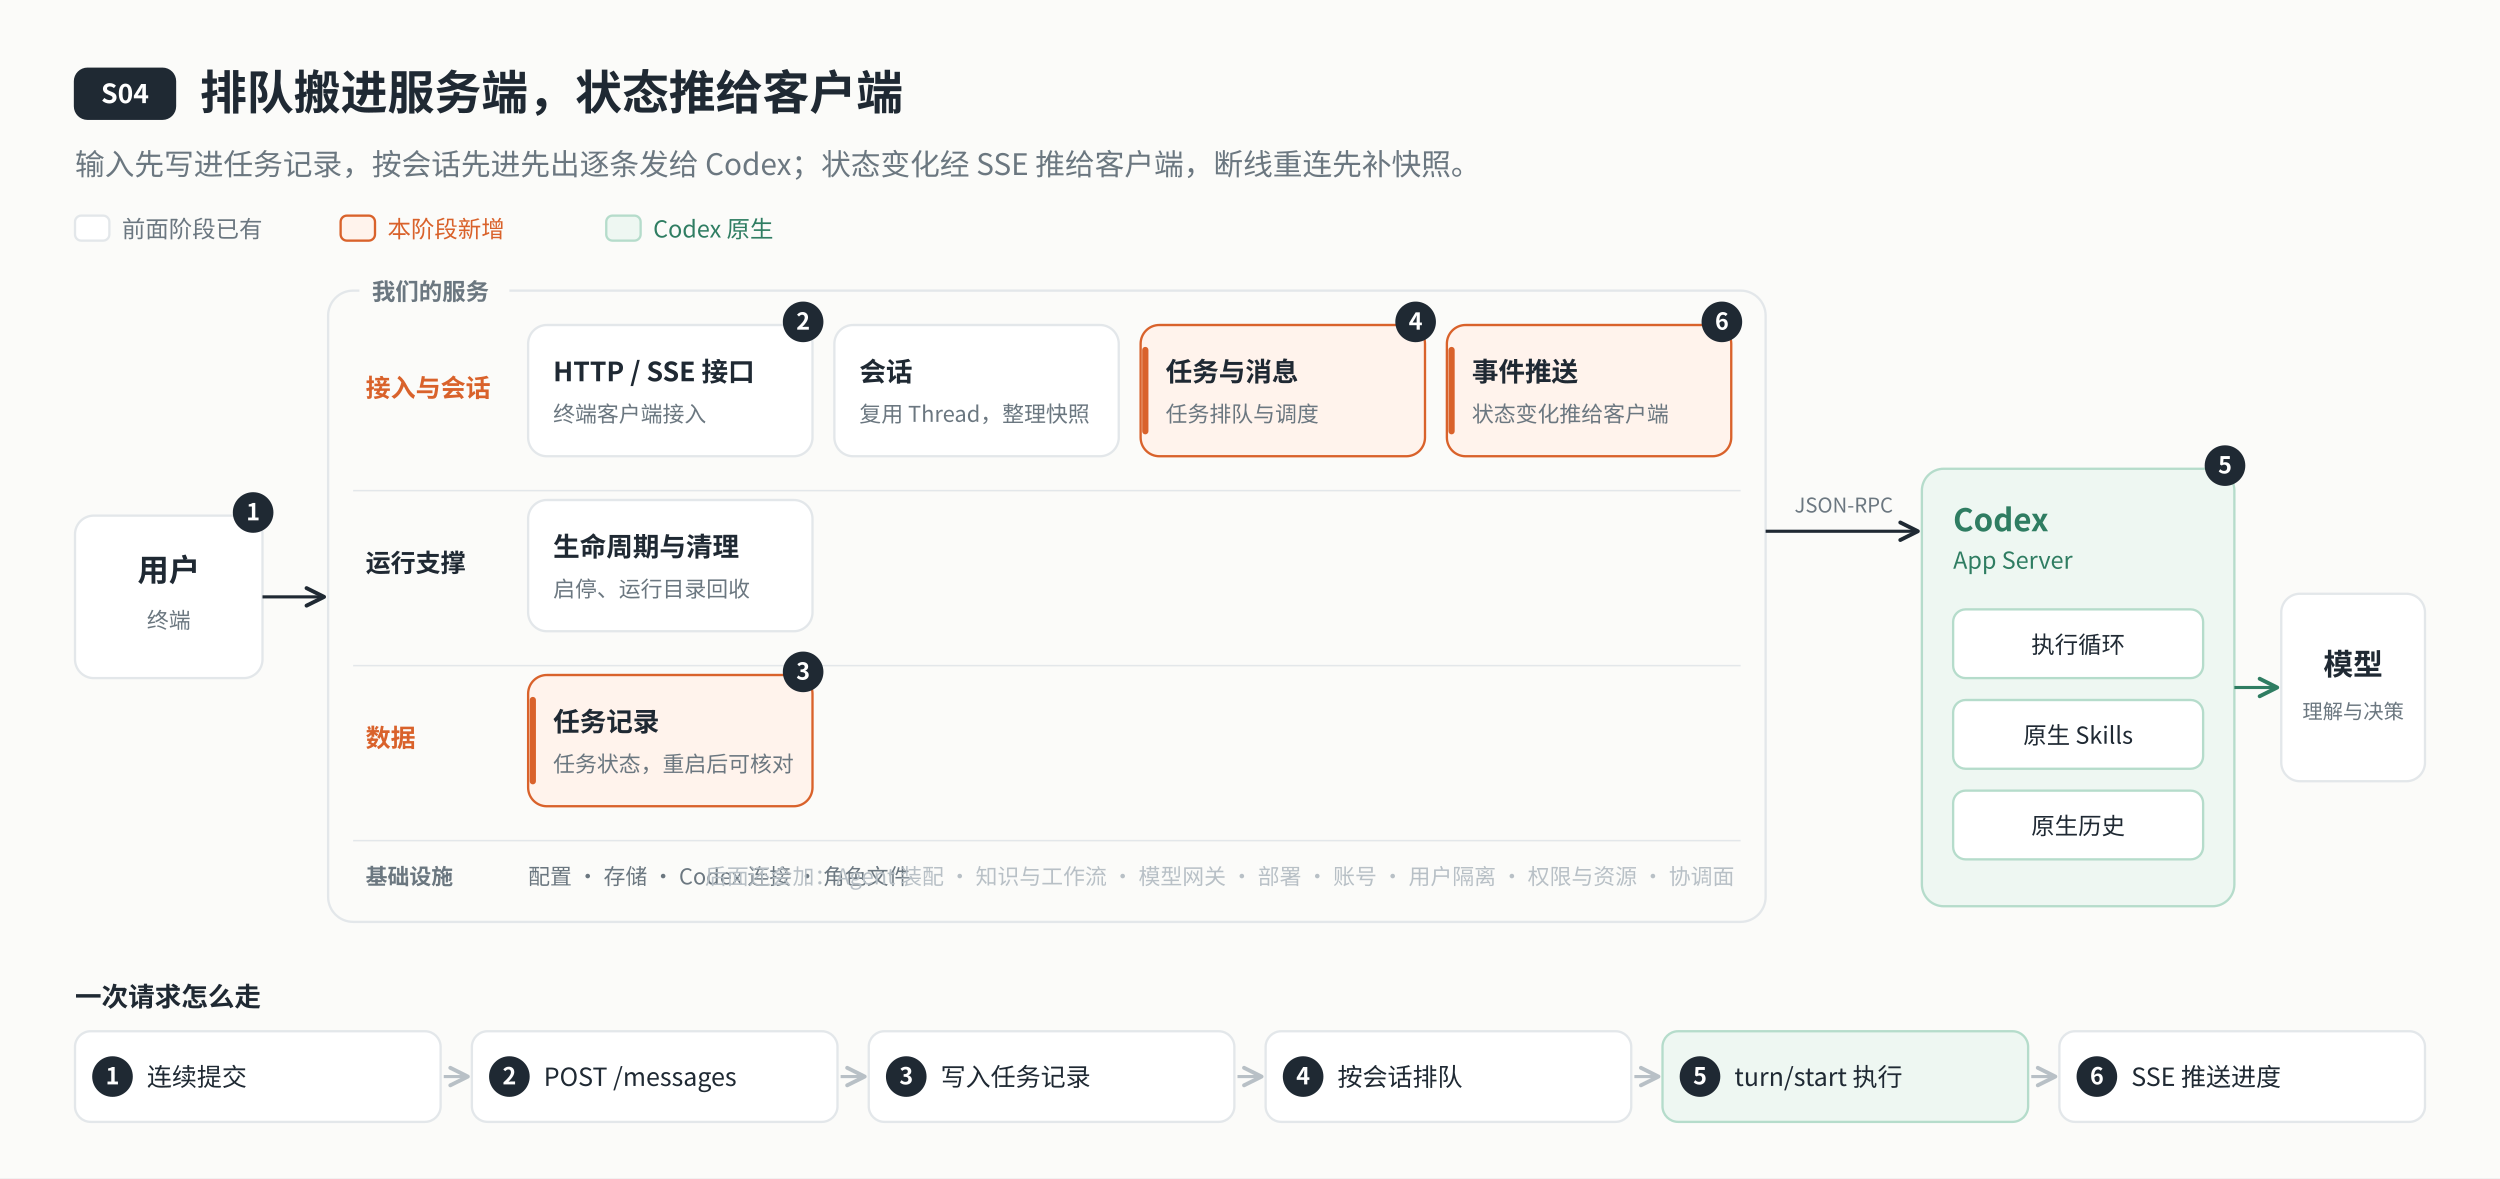
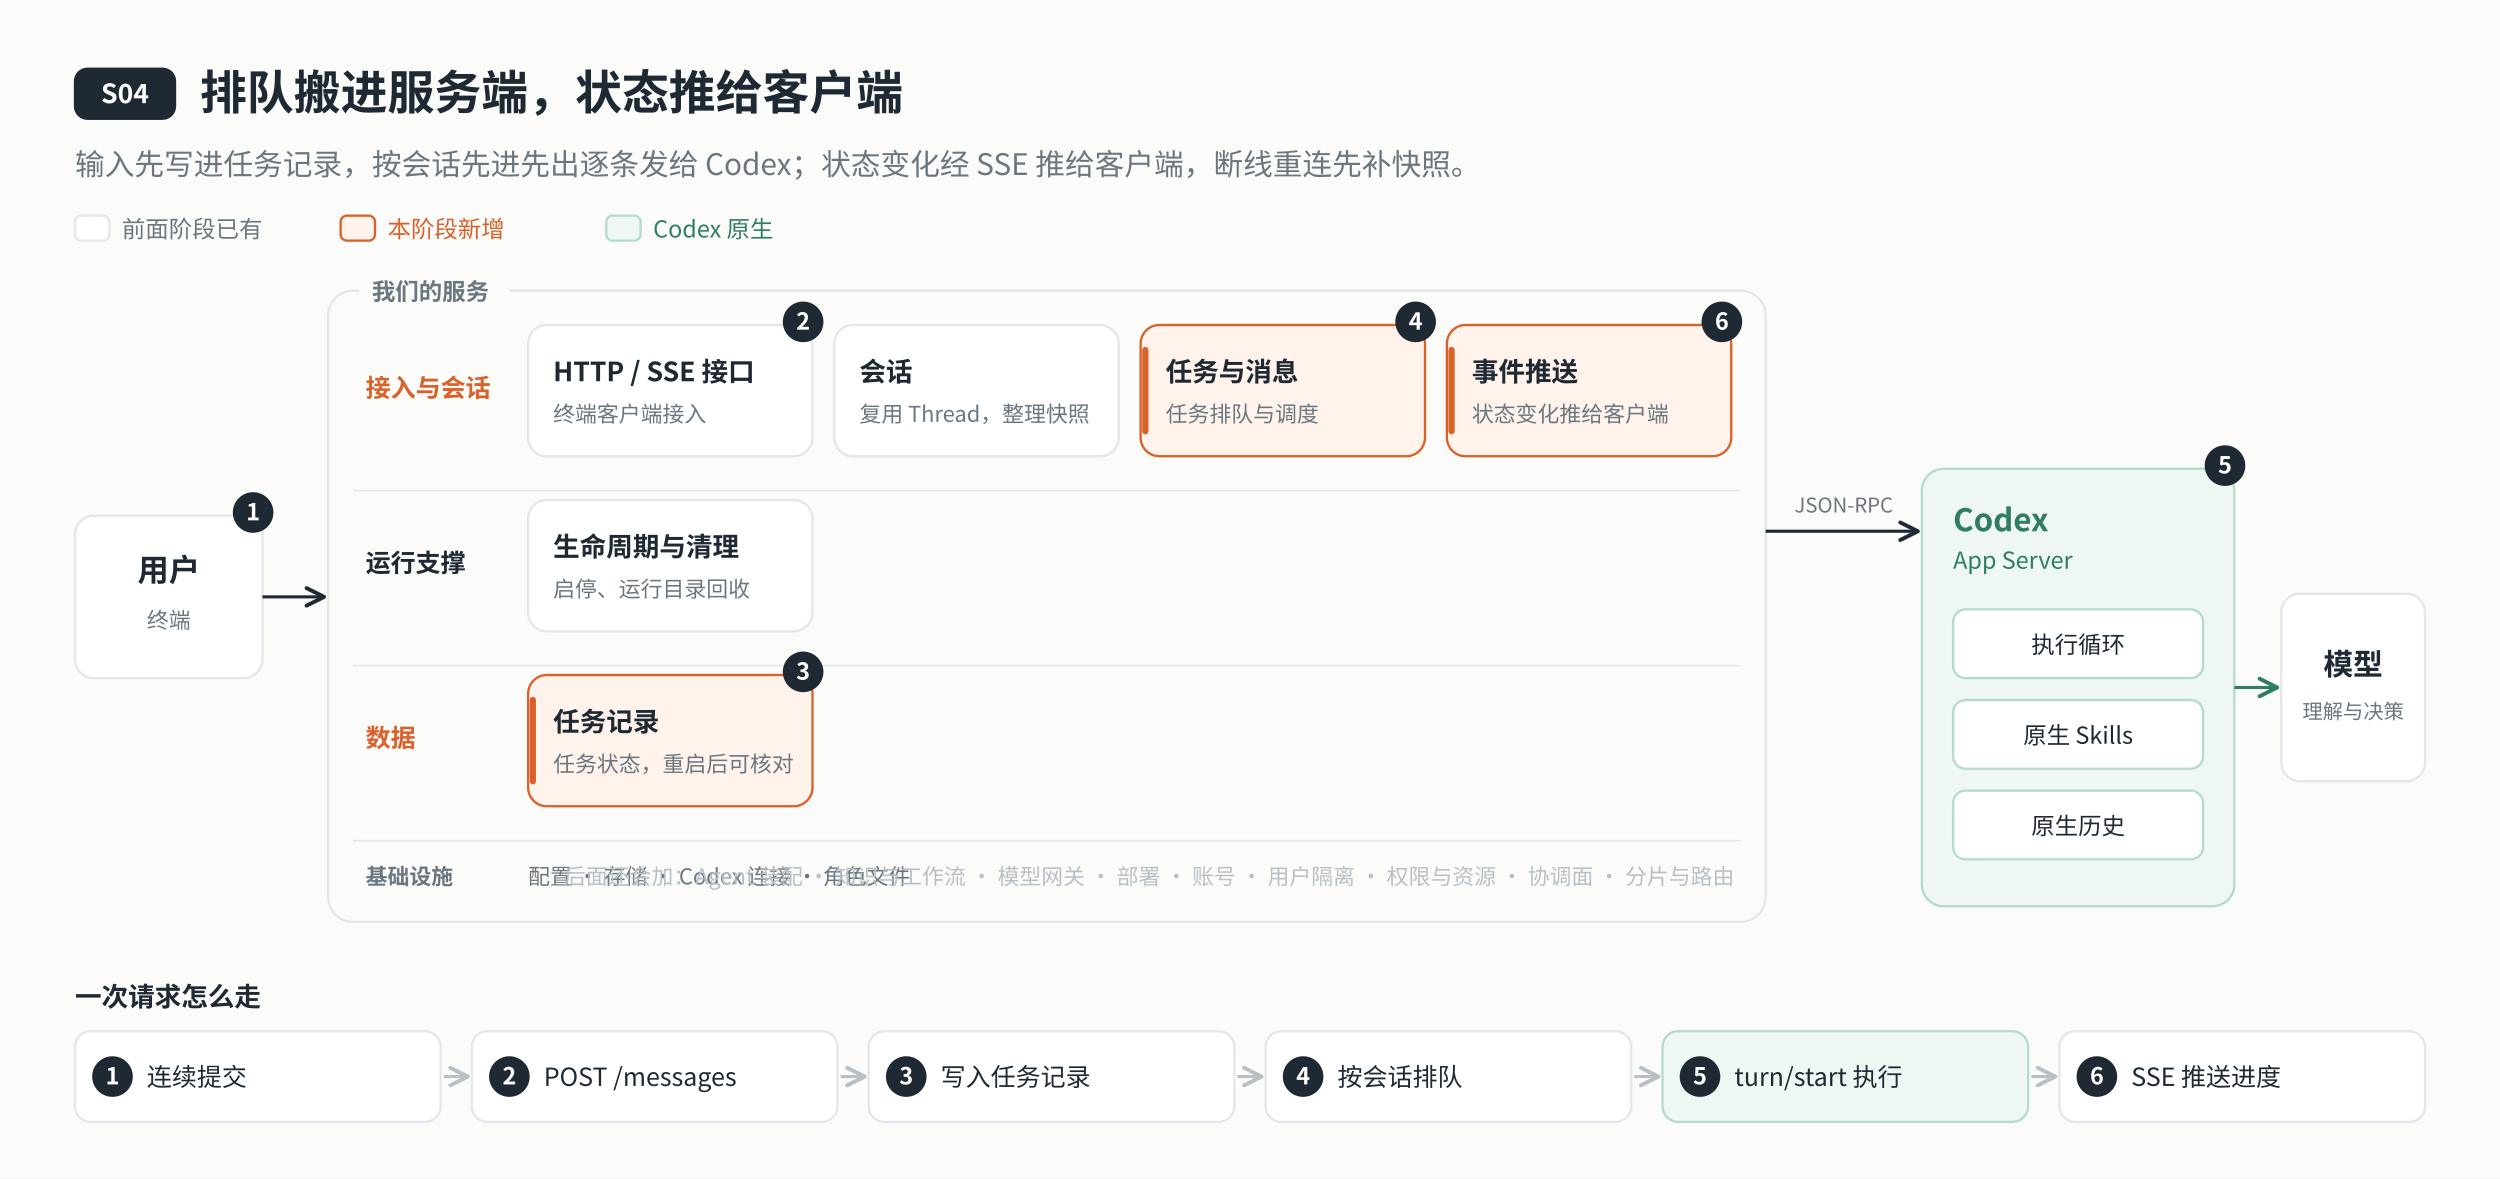
<svg xmlns="http://www.w3.org/2000/svg" width="1600" height="754" viewBox="0 0 1600 754" role="img" aria-labelledby="title desc">
  <defs>
    <marker id="mB8C0C6" viewBox="0 0 10 10" refX="8" refY="5" markerWidth="7" markerHeight="7" orient="auto-start-reverse">
      <path d="M1 1 L9 5 L1 9" fill="none" stroke="#B8C0C6" stroke-width="1.8" stroke-linecap="round" stroke-linejoin="round" />
    </marker>
    <marker id="m1F2933" viewBox="0 0 10 10" refX="8" refY="5" markerWidth="7" markerHeight="7" orient="auto-start-reverse">
      <path d="M1 1 L9 5 L1 9" fill="none" stroke="#1F2933" stroke-width="1.8" stroke-linecap="round" stroke-linejoin="round" />
    </marker>
    <marker id="m2F7D62" viewBox="0 0 10 10" refX="8" refY="5" markerWidth="7" markerHeight="7" orient="auto-start-reverse">
      <path d="M1 1 L9 5 L1 9" fill="none" stroke="#2F7D62" stroke-width="1.8" stroke-linecap="round" stroke-linejoin="round" />
    </marker>
  </defs>
  <g font-family="PingFang SC, Microsoft YaHei, Noto Sans CJK SC, sans-serif">
    <rect x="0" y="0" width="1600" height="754" fill="#FBFBF9" />
    <rect x="48" y="44" width="64" height="32" rx="8" fill="#1F2933" stroke="#1F2933" stroke-width="1.5" />
    <text x="80" y="66" font-size="17" fill="#fff" font-weight="700" text-anchor="middle">S04</text>
    <text x="128" y="70" font-size="30" fill="#1F2933" font-weight="700" text-anchor="start">排队搬进服务端，状态推给客户端</text>
    <text x="48" y="112" font-size="19" fill="#6B7780" font-weight="400" text-anchor="start">输入先写进任务记录，按会话先进先出逐条发给 Codex；状态变化经 SSE 推给客户端，断线重连先补快照。</text>
    <rect x="48" y="138" width="22" height="16" rx="4" fill="#FFFFFF" stroke="#E3E7EA" stroke-width="1.5" />
    <text x="78" y="152" font-size="15" fill="#6B7780" font-weight="400" text-anchor="start">前面阶段已有</text>
    <rect x="218" y="138" width="22" height="16" rx="4" fill="#FFF3EC" stroke="#D9622B" stroke-width="1.5" />
    <text x="248" y="152" font-size="15" fill="#D9622B" font-weight="400" text-anchor="start">本阶段新增</text>
    <rect x="388" y="138" width="22" height="16" rx="4" fill="#EEF7F2" stroke="#B5DCCB" stroke-width="1.5" />
    <text x="418" y="152" font-size="15" fill="#2F7D62" font-weight="400" text-anchor="start">Codex 原生</text>
    <rect x="48" y="330" width="120" height="104" rx="12" fill="#FFFFFF" stroke="#E3E7EA" stroke-width="1.5" />
    <text x="108" y="372" font-size="20" fill="#1F2933" font-weight="600" text-anchor="middle">用户</text>
    <text x="108" y="402" font-size="14" fill="#6B7780" font-weight="400" text-anchor="middle">终端</text>
    <rect x="210" y="186" width="920" height="404" rx="16" fill="none" stroke="#E3E7EA" stroke-width="1.5" />
    <rect x="230" y="175" width="96" height="22" fill="#FBFBF9" />
    <text x="238" y="192" font-size="15" fill="#6B7780" font-weight="600" text-anchor="start">我们的服务</text>
    <text x="234" y="254" font-size="16" fill="#D9622B" font-weight="600" text-anchor="start">接入与会话</text>
    <rect x="338" y="208" width="182" height="84" rx="12" fill="#FFFFFF" stroke="#E3E7EA" stroke-width="1.5" />
    <text x="354" y="244" font-size="17" fill="#1F2933" font-weight="600" text-anchor="start">HTTP / SSE 接口</text>
    <text x="354" y="270" font-size="14" fill="#6B7780" font-weight="400" text-anchor="start">终端客户端接入</text>
    <rect x="534" y="208" width="182" height="84" rx="12" fill="#FFFFFF" stroke="#E3E7EA" stroke-width="1.5" />
    <text x="550" y="244" font-size="17" fill="#1F2933" font-weight="600" text-anchor="start">会话</text>
    <text x="550" y="270" font-size="14" fill="#6B7780" font-weight="400" text-anchor="start">复用 Thread，整理快照</text>
    <rect x="730" y="208" width="182" height="84" rx="12" fill="#FFF3EC" stroke="#D9622B" stroke-width="1.5" />
    <rect x="731" y="222" width="4" height="56" rx="2" fill="#D9622B" />
    <text x="746" y="244" font-size="17" fill="#1F2933" font-weight="600" text-anchor="start">任务与消息</text>
    <text x="746" y="270" font-size="14" fill="#6B7780" font-weight="400" text-anchor="start">任务排队与调度</text>
    <rect x="926" y="208" width="182" height="84" rx="12" fill="#FFF3EC" stroke="#D9622B" stroke-width="1.5" />
    <rect x="927" y="222" width="4" height="56" rx="2" fill="#D9622B" />
    <text x="942" y="244" font-size="17" fill="#1F2933" font-weight="600" text-anchor="start">事件推送</text>
    <text x="942" y="270" font-size="14" fill="#6B7780" font-weight="400" text-anchor="start">状态变化推给客户端</text>
    <text x="234" y="366" font-size="16" fill="#1F2933" font-weight="600" text-anchor="start">运行支撑</text>
    <line x1="226" y1="314" x2="1114" y2="314" stroke="#E3E7EA" stroke-width="1" />
    <rect x="338" y="320" width="182" height="84" rx="12" fill="#FFFFFF" stroke="#E3E7EA" stroke-width="1.5" />
    <text x="354" y="356" font-size="17" fill="#1F2933" font-weight="600" text-anchor="start">生命周期与清理</text>
    <text x="354" y="382" font-size="14" fill="#6B7780" font-weight="400" text-anchor="start">启停、运行目录回收</text>
    <text x="234" y="478" font-size="16" fill="#D9622B" font-weight="600" text-anchor="start">数据</text>
    <line x1="226" y1="426" x2="1114" y2="426" stroke="#E3E7EA" stroke-width="1" />
    <rect x="338" y="432" width="182" height="84" rx="12" fill="#FFF3EC" stroke="#D9622B" stroke-width="1.5" />
    <rect x="339" y="446" width="4" height="56" rx="2" fill="#D9622B" />
    <text x="354" y="468" font-size="17" fill="#1F2933" font-weight="600" text-anchor="start">任务记录</text>
    <text x="354" y="494" font-size="14" fill="#6B7780" font-weight="400" text-anchor="start">任务状态，重启后可核对</text>
    <line x1="226" y1="538" x2="1114" y2="538" stroke="#E3E7EA" stroke-width="1" />
    <text x="234" y="566" font-size="14" fill="#6B7780" font-weight="600" text-anchor="start">基础设施</text>
    <text x="338" y="566" font-size="14" fill="#6B7780" font-weight="400" text-anchor="start">配置 · 存储 · Codex 连接 · 角色文件</text>
-     <text x="1110" y="566" font-size="14" fill="#B8C0C6" font-weight="400" text-anchor="end">后面还会加：Agent 装配 · 知识与工作流 · 模型网关 · 部署 · 账号 · 用户隔离 · 权限与资源 · 协调面</text>
+     <text x="1110" y="566" font-size="14" fill="#B8C0C6" font-weight="400" text-anchor="end">后面还会加：Agent 装配 · 知识与工作流 · 模型网关 · 部署 · 账号 · 用户隔离 · 权限与资源 · 协调面 · 分片与路由</text>
    <rect x="1230" y="300" width="200" height="280" rx="14" fill="#EEF7F2" stroke="#B5DCCB" stroke-width="1.5" />
    <text x="1250" y="340" font-size="20" fill="#2F7D62" font-weight="700" text-anchor="start">Codex</text>
    <text x="1250" y="364" font-size="15" fill="#2F7D62" font-weight="400" text-anchor="start">App Server</text>
    <rect x="1250" y="390" width="160" height="44" rx="8" fill="#FFFFFF" stroke="#B5DCCB" stroke-width="1.5" />
    <text x="1330" y="418" font-size="15" fill="#1F2933" font-weight="500" text-anchor="middle">执行循环</text>
    <rect x="1250" y="448" width="160" height="44" rx="8" fill="#FFFFFF" stroke="#B5DCCB" stroke-width="1.5" />
    <text x="1330" y="476" font-size="15" fill="#1F2933" font-weight="500" text-anchor="middle">原生 Skills</text>
    <rect x="1250" y="506" width="160" height="44" rx="8" fill="#FFFFFF" stroke="#B5DCCB" stroke-width="1.5" />
    <text x="1330" y="534" font-size="15" fill="#1F2933" font-weight="500" text-anchor="middle">原生历史</text>
    <rect x="1460" y="380" width="92" height="120" rx="12" fill="#FFFFFF" stroke="#E3E7EA" stroke-width="1.5" />
    <text x="1506" y="432" font-size="19" fill="#1F2933" font-weight="600" text-anchor="middle">模型</text>
    <text x="1506" y="460" font-size="13" fill="#6B7780" font-weight="400" text-anchor="middle">理解与决策</text>
    <path d="M168,382 L206,382" fill="none" stroke="#1F2933" stroke-width="2" marker-end="url(#m1F2933)" />
    <path d="M1130,340 L1226,340" fill="none" stroke="#1F2933" stroke-width="2" marker-end="url(#m1F2933)" />
    <text x="1180" y="328" font-size="13" fill="#6B7780" font-weight="500" text-anchor="middle">JSON-RPC</text>
    <path d="M1430,440 L1456,440" fill="none" stroke="#2F7D62" stroke-width="2" marker-end="url(#m2F7D62)" />
    <circle cx="162" cy="328" r="13" fill="#1F2933" />
    <text x="162" y="333" font-size="15" fill="#fff" font-weight="700" text-anchor="middle">1</text>
    <circle cx="514" cy="206" r="13" fill="#1F2933" />
    <text x="514" y="211" font-size="15" fill="#fff" font-weight="700" text-anchor="middle">2</text>
    <circle cx="514" cy="430" r="13" fill="#1F2933" />
    <text x="514" y="435" font-size="15" fill="#fff" font-weight="700" text-anchor="middle">3</text>
    <circle cx="906" cy="206" r="13" fill="#1F2933" />
    <text x="906" y="211" font-size="15" fill="#fff" font-weight="700" text-anchor="middle">4</text>
    <circle cx="1424" cy="298" r="13" fill="#1F2933" />
    <text x="1424" y="303" font-size="15" fill="#fff" font-weight="700" text-anchor="middle">5</text>
    <circle cx="1102" cy="206" r="13" fill="#1F2933" />
    <text x="1102" y="211" font-size="15" fill="#fff" font-weight="700" text-anchor="middle">6</text>
    <text x="48" y="644" font-size="17" fill="#1F2933" font-weight="700" text-anchor="start">一次请求怎么走</text>
    <rect x="48" y="660" width="234" height="58" rx="10" fill="#FFFFFF" stroke="#E3E7EA" stroke-width="1.5" />
    <circle cx="72" cy="689" r="13" fill="#1F2933" />
    <text x="72" y="694" font-size="15" fill="#fff" font-weight="700" text-anchor="middle">1</text>
    <text x="94" y="695" font-size="16" fill="#1F2933" font-weight="500" text-anchor="start">连续提交</text>
    <path d="M284,689 L298,689" fill="none" stroke="#B8C0C6" stroke-width="2" marker-end="url(#mB8C0C6)" />
    <rect x="302" y="660" width="234" height="58" rx="10" fill="#FFFFFF" stroke="#E3E7EA" stroke-width="1.5" />
    <circle cx="326" cy="689" r="13" fill="#1F2933" />
    <text x="326" y="694" font-size="15" fill="#fff" font-weight="700" text-anchor="middle">2</text>
    <text x="348" y="695" font-size="16" fill="#1F2933" font-weight="500" text-anchor="start">POST /messages</text>
    <path d="M538,689 L552,689" fill="none" stroke="#B8C0C6" stroke-width="2" marker-end="url(#mB8C0C6)" />
    <rect x="556" y="660" width="234" height="58" rx="10" fill="#FFFFFF" stroke="#E3E7EA" stroke-width="1.5" />
    <circle cx="580" cy="689" r="13" fill="#1F2933" />
    <text x="580" y="694" font-size="15" fill="#fff" font-weight="700" text-anchor="middle">3</text>
    <text x="602" y="695" font-size="16" fill="#1F2933" font-weight="500" text-anchor="start">写入任务记录</text>
    <path d="M792,689 L806,689" fill="none" stroke="#B8C0C6" stroke-width="2" marker-end="url(#mB8C0C6)" />
    <rect x="810" y="660" width="234" height="58" rx="10" fill="#FFFFFF" stroke="#E3E7EA" stroke-width="1.5" />
    <circle cx="834" cy="689" r="13" fill="#1F2933" />
    <text x="834" y="694" font-size="15" fill="#fff" font-weight="700" text-anchor="middle">4</text>
    <text x="856" y="695" font-size="16" fill="#1F2933" font-weight="500" text-anchor="start">按会话排队</text>
    <path d="M1046,689 L1060,689" fill="none" stroke="#B8C0C6" stroke-width="2" marker-end="url(#mB8C0C6)" />
    <rect x="1064" y="660" width="234" height="58" rx="10" fill="#EEF7F2" stroke="#B5DCCB" stroke-width="1.5" />
    <circle cx="1088" cy="689" r="13" fill="#1F2933" />
    <text x="1088" y="694" font-size="15" fill="#fff" font-weight="700" text-anchor="middle">5</text>
    <text x="1110" y="695" font-size="16" fill="#1F2933" font-weight="500" text-anchor="start">turn/start 执行</text>
    <path d="M1300,689 L1314,689" fill="none" stroke="#B8C0C6" stroke-width="2" marker-end="url(#mB8C0C6)" />
    <rect x="1318" y="660" width="234" height="58" rx="10" fill="#FFFFFF" stroke="#E3E7EA" stroke-width="1.5" />
    <circle cx="1342" cy="689" r="13" fill="#1F2933" />
    <text x="1342" y="694" font-size="15" fill="#fff" font-weight="700" text-anchor="middle">6</text>
    <text x="1364" y="695" font-size="16" fill="#1F2933" font-weight="500" text-anchor="start">SSE 推送进度</text>
  </g>
</svg>
